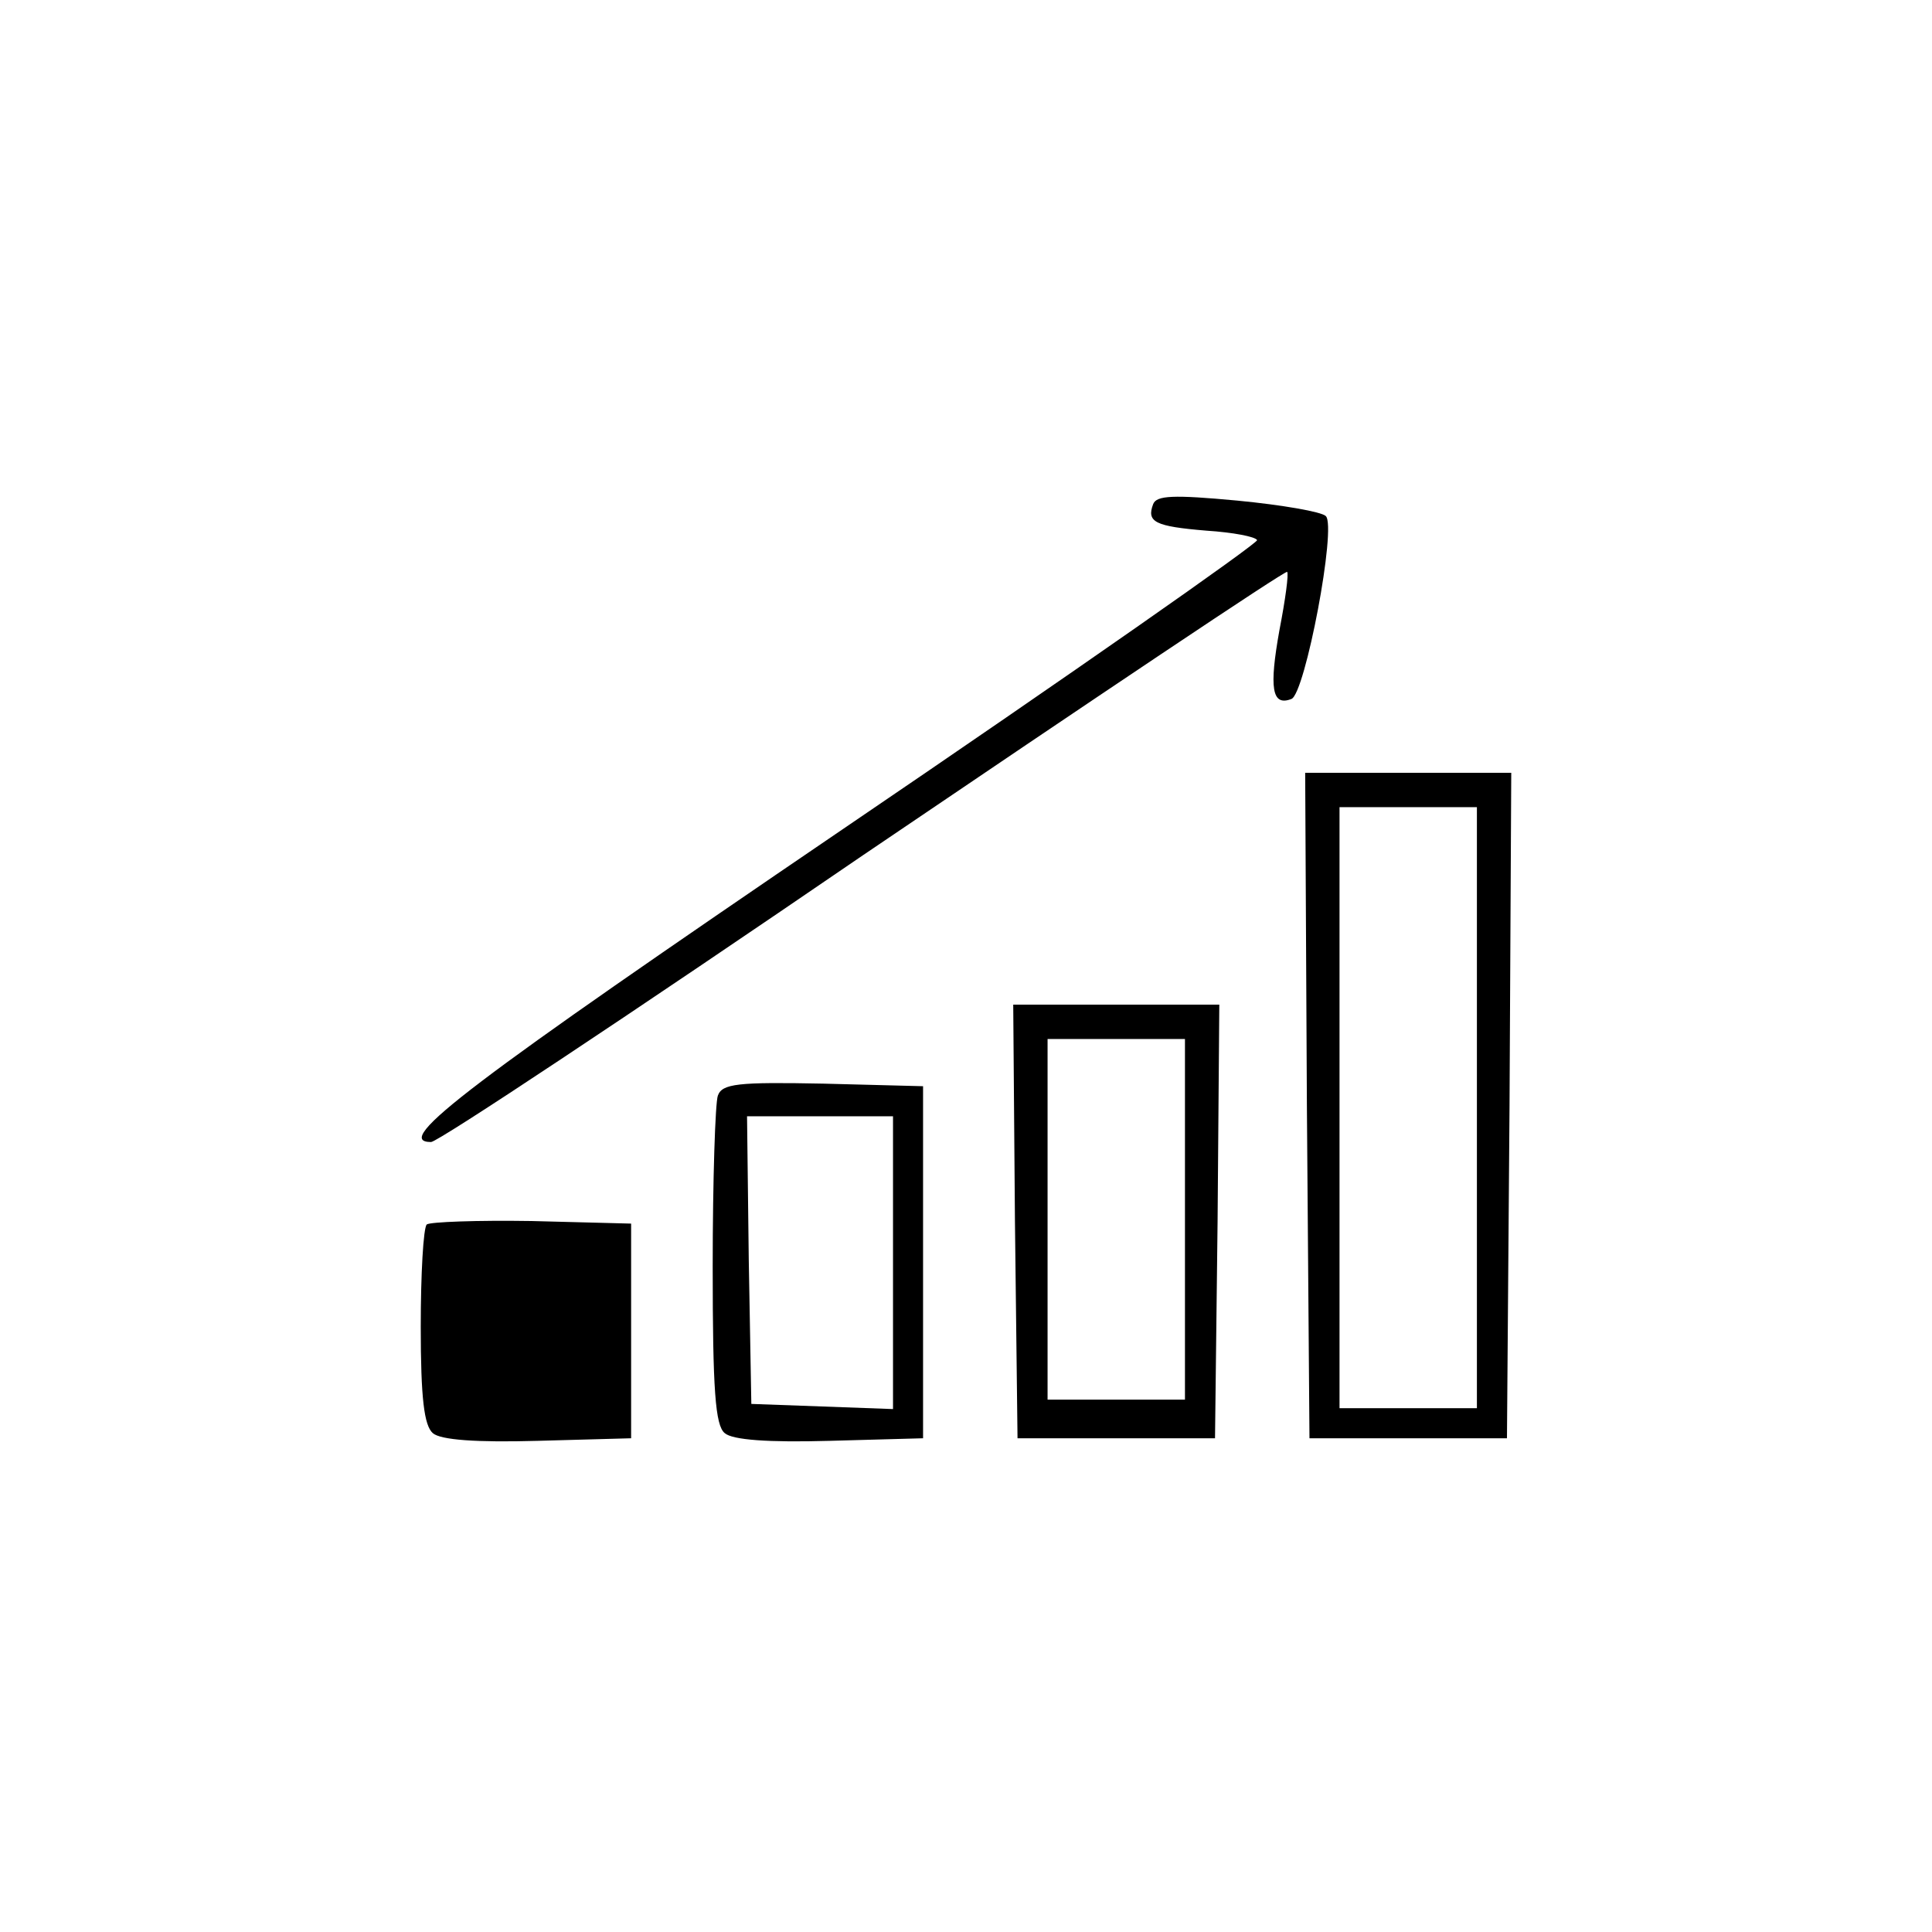
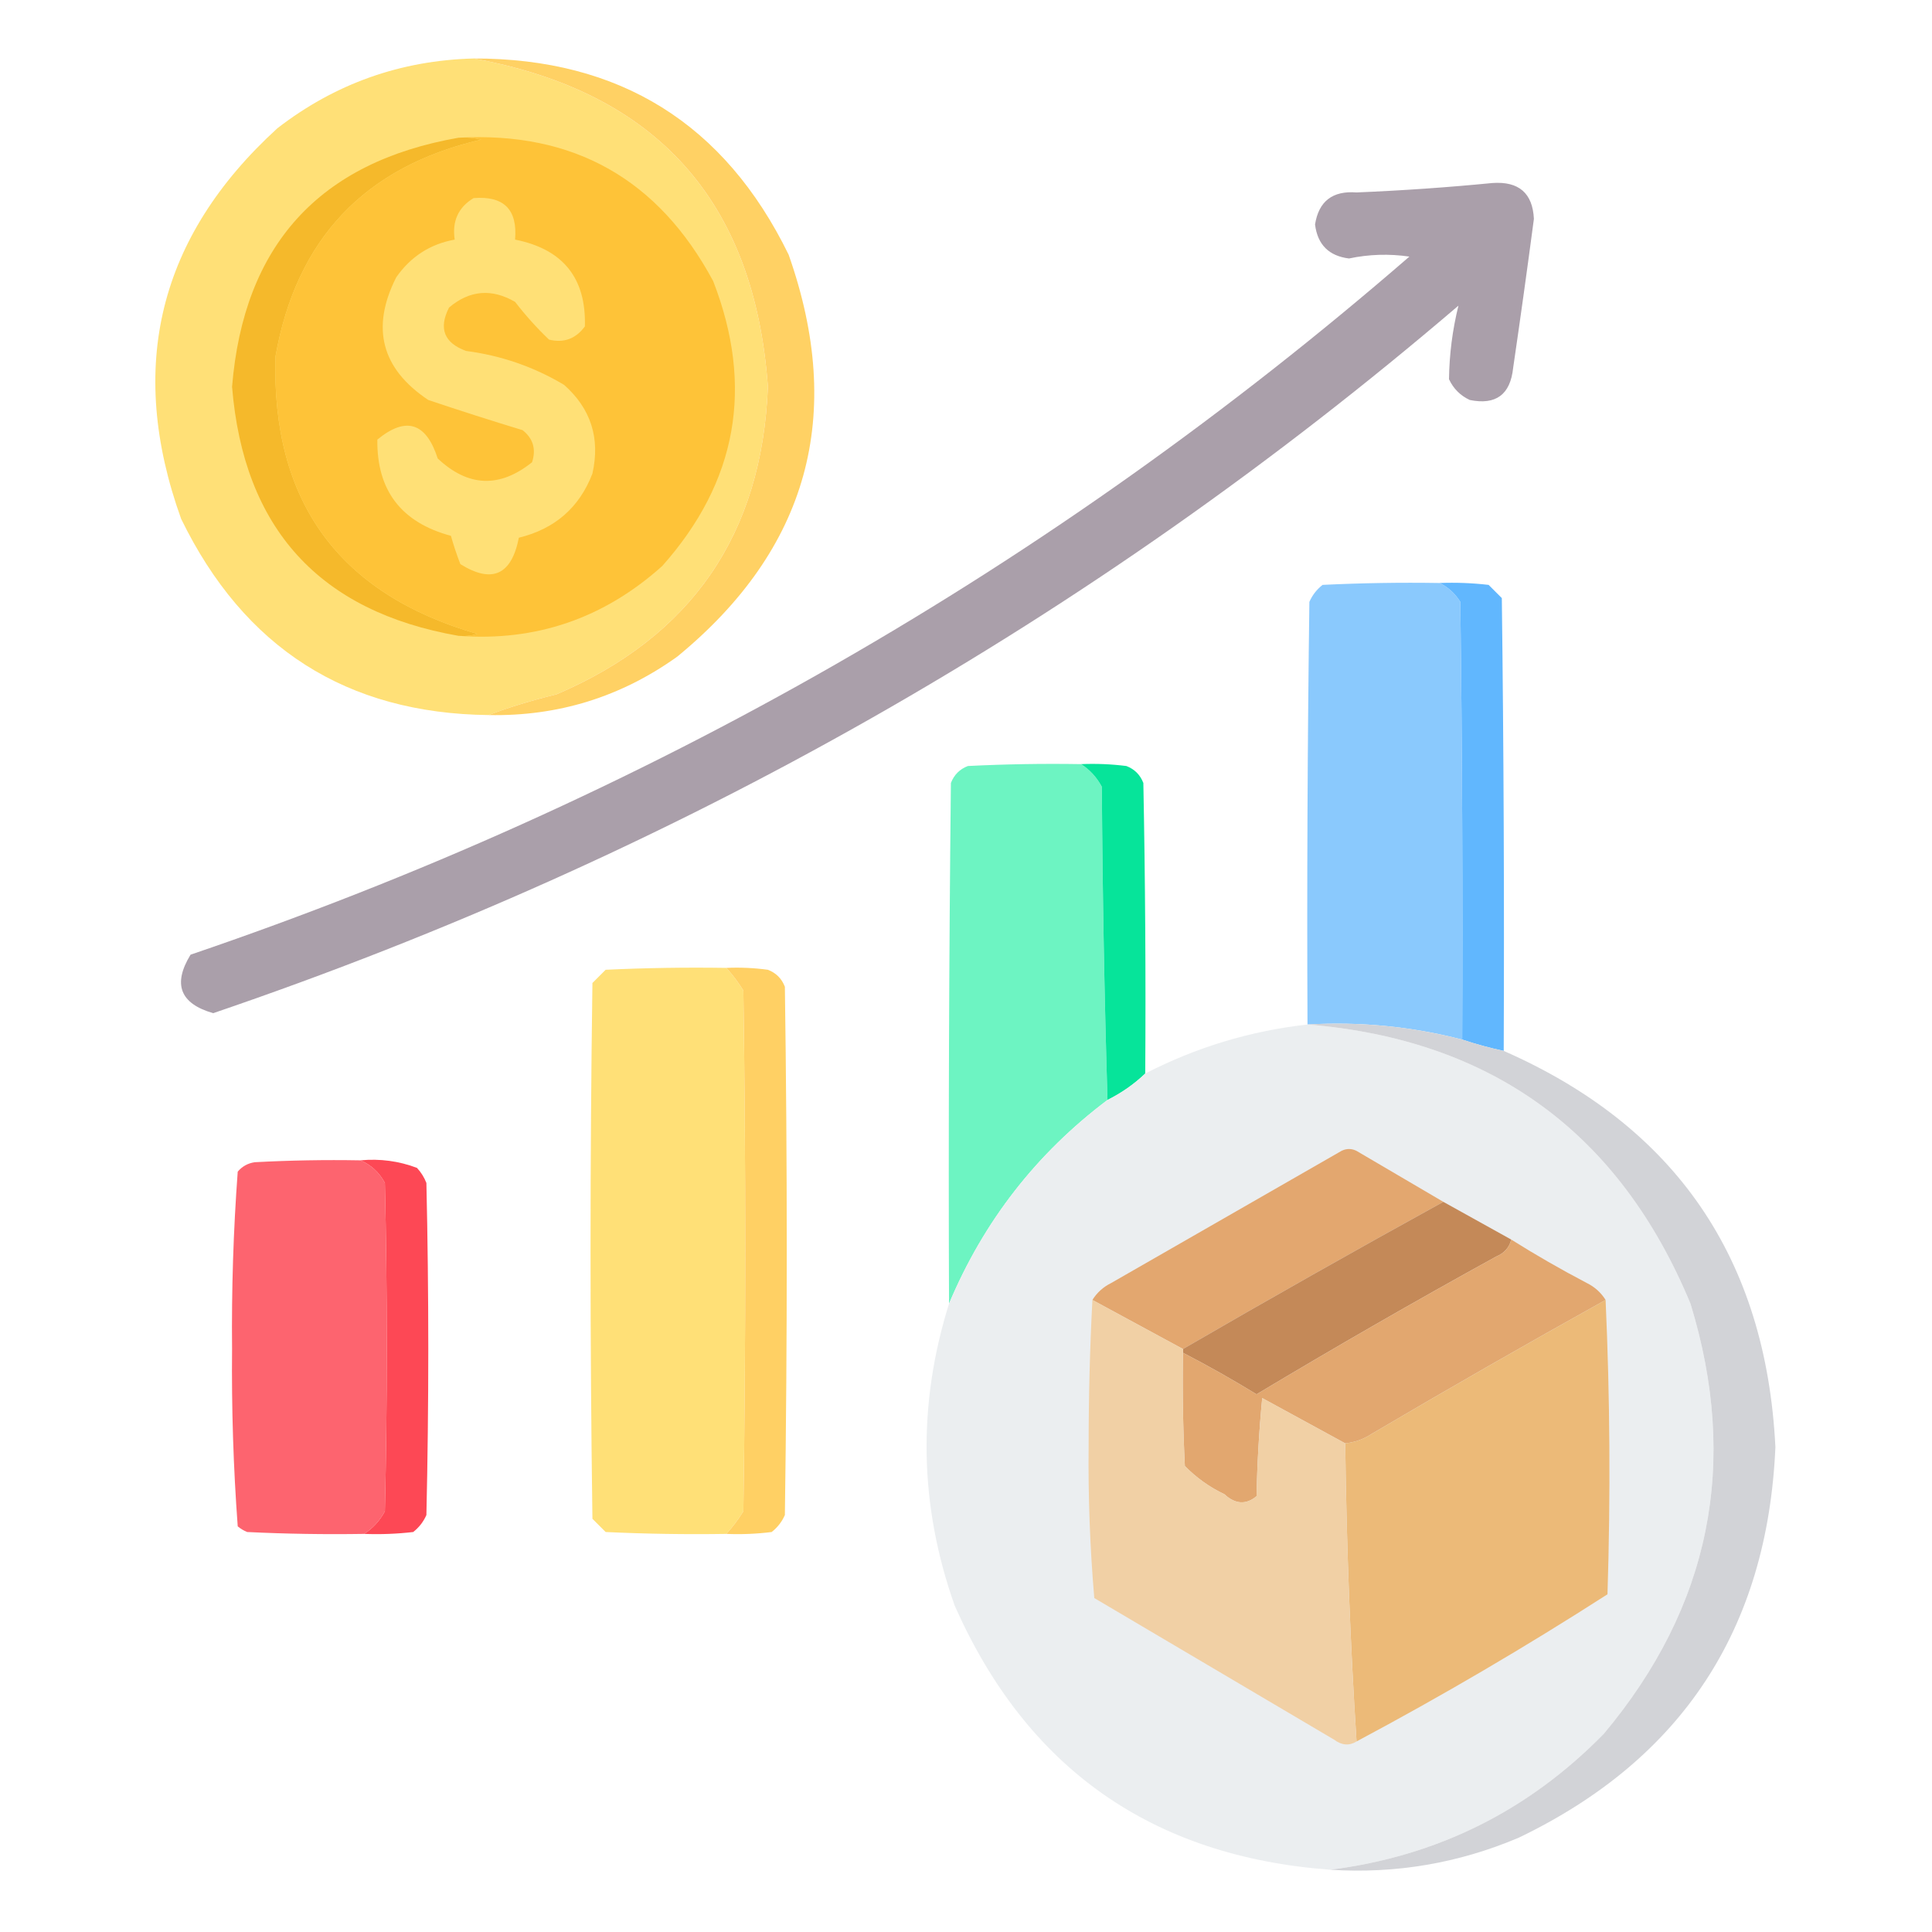
- <svg xmlns="http://www.w3.org/2000/svg" version="1.0" width="225pt" height="225pt" viewBox="0 0 225 225" preserveAspectRatio="xMidYMid meet">
-   <g transform="translate(0,225) scale(0.1,-0.1)" fill="#000000" stroke="none">
-     <path d="M1343 1663 c-8 -21 2 -26 62 -31 31 -2 57 -7 59 -11 2 -3 -215 -155 -483 -337 -435 -296 -525 -364 -479 -364 8 0 234 150 503 334 270 183 492 332 494 330 2 -2 -2 -32 -9 -68 -12 -67 -9 -89 14 -80 16 6 53 201 40 213 -5 5 -51 13 -103 18 -75 7 -94 6 -98 -4z" />
-     <path d="M1522 963 l3 -388 115 0 115 0 3 388 2 387 -120 0 -120 0 2 -387z m198 -3 l0 -350 -80 0 -80 0 0 350 0 350 80 0 80 0 0 -350z" />
-     <path d="M1182 828 l3 -253 115 0 115 0 3 253 2 252 -120 0 -120 0 2 -252z m198 2 l0 -210 -80 0 -80 0 0 210 0 210 80 0 80 0 0 -210z" />
-     <path d="M836 974 c-3 -8 -6 -98 -6 -199 0 -144 3 -185 14 -194 9 -8 51 -11 122 -9 l109 3 0 205 0 205 -116 3 c-100 2 -118 0 -123 -14z m204 -194 l0 -171 -82 3 -83 3 -3 168 -2 167 85 0 85 0 0 -170z" />
-     <path d="M497 824 c-4 -4 -7 -58 -7 -119 0 -84 4 -115 14 -124 9 -8 51 -11 122 -9 l109 3 0 125 0 125 -116 3 c-63 1 -118 -1 -122 -4z" />
+ <svg xmlns="http://www.w3.org/2000/svg" version="1.1" width="512px" height="512px" style="shape-rendering:geometricPrecision; text-rendering:geometricPrecision; image-rendering:optimizeQuality; fill-rule:evenodd; clip-rule:evenodd">
+   <g>
+     <path style="opacity:0.992" fill="#ffe076" d="M 125.5,15.5 C 173.967,24.302 199.967,53.302 203.5,102.5C 201.961,141.524 183.294,168.69 147.5,184C 140.74,185.653 134.74,187.486 129.5,189.5C 91.847,189.066 64.681,171.733 48,137.5C 33.527,97.227 42.027,62.727 73.5,34C 88.788,22.181 106.121,16.015 125.5,15.5 Z" />
+   </g>
+   <g>
+     <path style="opacity:0.998" fill="#ffd164" d="M 125.5,15.5 C 164.21,15.435 192.044,32.769 209,67.5C 223.993,110.04 214.16,145.54 179.5,174C 164.573,184.697 147.906,189.864 129.5,189.5C 134.74,187.486 140.74,185.653 147.5,184C 183.294,168.69 201.961,141.524 203.5,102.5C 199.967,53.302 173.967,24.302 125.5,15.5 Z" />
+   </g>
+   <g>
+     <path style="opacity:1" fill="#f5b92b" d="M 121.5,36.5 C 123.527,36.338 125.527,36.505 127.5,37C 96.694,44.141 78.527,63.307 73,94.5C 71.926,132.878 89.759,157.378 126.5,168C 124.866,168.494 123.199,168.66 121.5,168.5C 84.577,162.04 64.577,140.04 61.5,102.5C 64.573,64.973 84.573,42.973 121.5,36.5 Z" />
+   </g>
+   <g>
+     <path style="opacity:1" fill="#fec338" d="M 121.5,36.5 C 151.982,34.784 174.482,47.451 189,74.5C 199.872,102.492 195.372,127.659 175.5,150C 160.022,163.881 142.022,170.047 121.5,168.5C 123.199,168.66 124.866,168.494 126.5,168C 89.759,157.378 71.926,132.878 73,94.5C 78.527,63.307 96.694,44.141 127.5,37C 125.527,36.505 123.527,36.338 121.5,36.5 Z" />
+   </g>
+   <g>
+     <path style="opacity:0.958" fill="#a79ba7" d="M 395.5,48.5 C 402.498,48.007 406.165,51.173 406.5,58C 404.76,71.179 402.927,84.346 401,97.5C 400.26,104.578 396.427,107.411 389.5,106C 387,104.833 385.167,103 384,100.5C 384.086,93.901 384.919,87.401 386.5,81C 289.171,164.211 179.171,226.711 56.5,268.5C 47.715,265.98 45.715,260.814 50.5,253C 170.729,212.089 278.396,150.422 373.5,68C 368.113,67.216 362.78,67.382 357.5,68.5C 352.171,67.838 349.171,64.838 348.5,59.5C 349.468,53.334 353.135,50.501 359.5,51C 371.678,50.492 383.678,49.659 395.5,48.5 Z" />
+   </g>
+   <g>
+     <path style="opacity:1" fill="#ffe076" d="M 125.5,52.5 C 133.519,51.853 137.186,55.52 136.5,63.5C 149.203,66.026 155.37,73.693 155,86.5C 152.588,89.792 149.421,90.959 145.5,90C 142.285,86.938 139.285,83.604 136.5,80C 130.291,76.397 124.458,76.897 119,81.5C 116.187,87.039 117.687,90.872 123.5,93C 132.821,94.218 141.488,97.218 149.5,102C 156.602,108.307 159.102,116.14 157,125.5C 153.542,134.504 147.042,140.17 137.5,142.5C 135.562,152.39 130.396,154.723 122,149.5C 121.04,147.02 120.207,144.52 119.5,142C 106.331,138.46 99.831,129.96 100,116.5C 107.58,110.271 112.914,111.938 116,121.5C 124.055,129.062 132.388,129.396 141,122.5C 142.123,119.044 141.29,116.21 138.5,114C 130.144,111.46 121.811,108.794 113.5,106C 101.074,97.716 98.24,86.882 105,73.5C 108.824,68.009 113.991,64.676 120.5,63.5C 119.775,58.623 121.442,54.956 125.5,52.5 Z" />
+   </g>
+   <g>
+     <path style="opacity:0.988" fill="#89c8fd" d="M 381.5,154.5 C 383.761,155.59 385.594,157.256 387,159.5C 387.5,198.165 387.667,236.832 387.5,275.5C 374.1,272.03 360.433,270.697 346.5,271.5C 346.333,234.165 346.5,196.832 347,159.5C 347.785,157.714 348.951,156.214 350.5,155C 360.828,154.5 371.161,154.334 381.5,154.5 Z" />
+   </g>
+   <g>
+     <path style="opacity:1" fill="#61b7fe" d="M 381.5,154.5 C 385.846,154.334 390.179,154.501 394.5,155C 395.667,156.167 396.833,157.333 398,158.5C 398.5,198.499 398.667,238.499 398.5,278.5C 394.777,277.703 391.11,276.703 387.5,275.5C 387.667,236.832 387.5,198.165 387,159.5C 385.594,157.256 383.761,155.59 381.5,154.5 Z" />
+   </g>
+   <g>
+     <path style="opacity:0.987" fill="#6bf4c1" d="M 286.5,202.5 C 288.807,203.977 290.64,205.977 292,208.5C 292.168,236.336 292.668,264.003 293.5,291.5C 274.659,305.681 260.659,323.681 251.5,345.5C 251.333,299.499 251.5,253.499 252,207.5C 252.833,205.333 254.333,203.833 256.5,203C 266.494,202.5 276.494,202.334 286.5,202.5 Z" />
+   </g>
+   <g>
+     <path style="opacity:1" fill="#06e49a" d="M 286.5,202.5 C 290.514,202.334 294.514,202.501 298.5,203C 300.667,203.833 302.167,205.333 303,207.5C 303.5,233.165 303.667,258.831 303.5,284.5C 300.554,287.313 297.221,289.646 293.5,291.5C 292.668,264.003 292.168,236.336 292,208.5C 290.64,205.977 288.807,203.977 286.5,202.5 Z" />
+   </g>
+   <g>
+     <path style="opacity:0.991" fill="#ffe076" d="M 192.5,256.5 C 194.168,258.34 195.668,260.34 197,262.5C 197.667,308.5 197.667,354.5 197,400.5C 195.668,402.66 194.168,404.66 192.5,406.5C 181.828,406.667 171.161,406.5 160.5,406C 159.333,404.833 158.167,403.667 157,402.5C 156.333,355.167 156.333,307.833 157,260.5C 158.167,259.333 159.333,258.167 160.5,257C 171.161,256.5 181.828,256.333 192.5,256.5 Z" />
+   </g>
+   <g>
+     <path style="opacity:1" fill="#ffd064" d="M 192.5,256.5 C 196.182,256.335 199.848,256.501 203.5,257C 205.667,257.833 207.167,259.333 208,261.5C 208.667,308.167 208.667,354.833 208,401.5C 207.215,403.286 206.049,404.786 204.5,406C 200.514,406.499 196.514,406.666 192.5,406.5C 194.168,404.66 195.668,402.66 197,400.5C 197.667,354.5 197.667,308.5 197,262.5C 195.668,260.34 194.168,258.34 192.5,256.5 Z" />
+   </g>
+   <g>
+     <path style="opacity:0.996" fill="#ebeef0" d="M 346.5,271.5 C 395.339,275.497 429.173,300.163 448,345.5C 460.948,387.761 453.281,425.761 425,459.5C 404.981,479.926 380.814,491.926 352.5,495.5C 305.271,491.983 272.104,468.65 253,425.5C 243.6,398.984 243.1,372.318 251.5,345.5C 260.659,323.681 274.659,305.681 293.5,291.5C 297.221,289.646 300.554,287.313 303.5,284.5C 317.002,277.539 331.335,273.206 346.5,271.5 Z" />
+   </g>
+   <g>
+     <path style="opacity:1" fill="#d2d3d7" d="M 346.5,271.5 C 360.433,270.697 374.1,272.03 387.5,275.5C 391.11,276.703 394.777,277.703 398.5,278.5C 444.024,298.496 468.024,333.496 470.5,383.5C 468.403,431.722 445.737,466.222 402.5,487C 386.516,493.784 369.849,496.617 352.5,495.5C 380.814,491.926 404.981,479.926 425,459.5C 453.281,425.761 460.948,387.761 448,345.5C 429.173,300.163 395.339,275.497 346.5,271.5 Z" />
+   </g>
+   <g>
+     <path style="opacity:1" fill="#e3a76f" d="M 382.5,318.5 C 359.365,331.235 336.365,344.235 313.5,357.5C 305.517,353.195 297.517,348.862 289.5,344.5C 290.716,342.549 292.382,341.049 294.5,340C 314.833,328.333 335.167,316.667 355.5,305C 356.833,304.333 358.167,304.333 359.5,305C 367.23,309.526 374.896,314.026 382.5,318.5 Z" />
+   </g>
+   <g>
+     <path style="opacity:0.993" fill="#fd636e" d="M 95.5,307.5 C 98.34,308.686 100.506,310.686 102,313.5C 102.667,342.5 102.667,371.5 102,400.5C 100.64,403.023 98.807,405.023 96.5,406.5C 86.161,406.666 75.828,406.5 65.5,406C 64.584,405.626 63.75,405.126 63,404.5C 61.848,388.922 61.348,373.256 61.5,357.5C 61.348,341.744 61.848,326.078 63,310.5C 64.171,309.107 65.671,308.273 67.5,308C 76.827,307.5 86.161,307.334 95.5,307.5 Z" />
+   </g>
+   <g>
+     <path style="opacity:1" fill="#fd4855" d="M 95.5,307.5 C 100.699,307.014 105.699,307.681 110.5,309.5C 111.584,310.665 112.417,311.998 113,313.5C 113.667,342.833 113.667,372.167 113,401.5C 112.215,403.286 111.049,404.786 109.5,406C 105.179,406.499 100.846,406.666 96.5,406.5C 98.807,405.023 100.64,403.023 102,400.5C 102.667,371.5 102.667,342.5 102,313.5C 100.506,310.686 98.34,308.686 95.5,307.5 Z" />
+   </g>
+   <g>
+     <path style="opacity:1" fill="#c48958" d="M 382.5,318.5 C 388.473,321.821 394.473,325.155 400.5,328.5C 399.969,330.624 398.635,332.124 396.5,333C 375.089,344.788 353.922,356.954 333,369.5C 326.594,365.577 320.094,361.911 313.5,358.5C 313.5,358.167 313.5,357.833 313.5,357.5C 336.365,344.235 359.365,331.235 382.5,318.5 Z" />
+   </g>
+   <g>
+     <path style="opacity:1" fill="#e2a76f" d="M 400.5,328.5 C 406.976,332.574 413.643,336.408 420.5,340C 422.618,341.049 424.284,342.549 425.5,344.5C 404.725,356.057 384.059,367.89 363.5,380C 361.35,381.411 359.016,382.245 356.5,382.5C 349.221,378.525 341.887,374.525 334.5,370.5C 333.668,379.148 333.168,387.814 333,396.5C 330.21,398.831 327.376,398.664 324.5,396C 320.522,394.101 317.022,391.601 314,388.5C 313.5,378.506 313.334,368.506 313.5,358.5C 320.094,361.911 326.594,365.577 333,369.5C 353.922,356.954 375.089,344.788 396.5,333C 398.635,332.124 399.969,330.624 400.5,328.5 Z" />
+   </g>
+   <g>
+     <path style="opacity:1" fill="#ecba78" d="M 425.5,344.5 C 426.663,370.33 426.83,396.33 426,422.5C 404.353,436.406 382.187,449.406 359.5,461.5C 357.822,435.447 356.822,409.114 356.5,382.5C 359.016,382.245 361.35,381.411 363.5,380C 384.059,367.89 404.725,356.057 425.5,344.5 Z" />
+   </g>
+   <g>
+     <path style="opacity:1" fill="#f1d0a5" d="M 289.5,344.5 C 297.517,348.862 305.517,353.195 313.5,357.5C 313.5,357.833 313.5,358.167 313.5,358.5C 313.334,368.506 313.5,378.506 314,388.5C 317.022,391.601 320.522,394.101 324.5,396C 327.376,398.664 330.21,398.831 333,396.5C 333.168,387.814 333.668,379.148 334.5,370.5C 341.887,374.525 349.221,378.525 356.5,382.5C 356.822,409.114 357.822,435.447 359.5,461.5C 357.565,462.709 355.565,462.542 353.5,461C 332.333,448.5 311.167,436 290,423.5C 288.85,410.091 288.35,396.591 288.5,383C 288.5,369.996 288.833,357.162 289.5,344.5 Z" />
  </g>
</svg>
